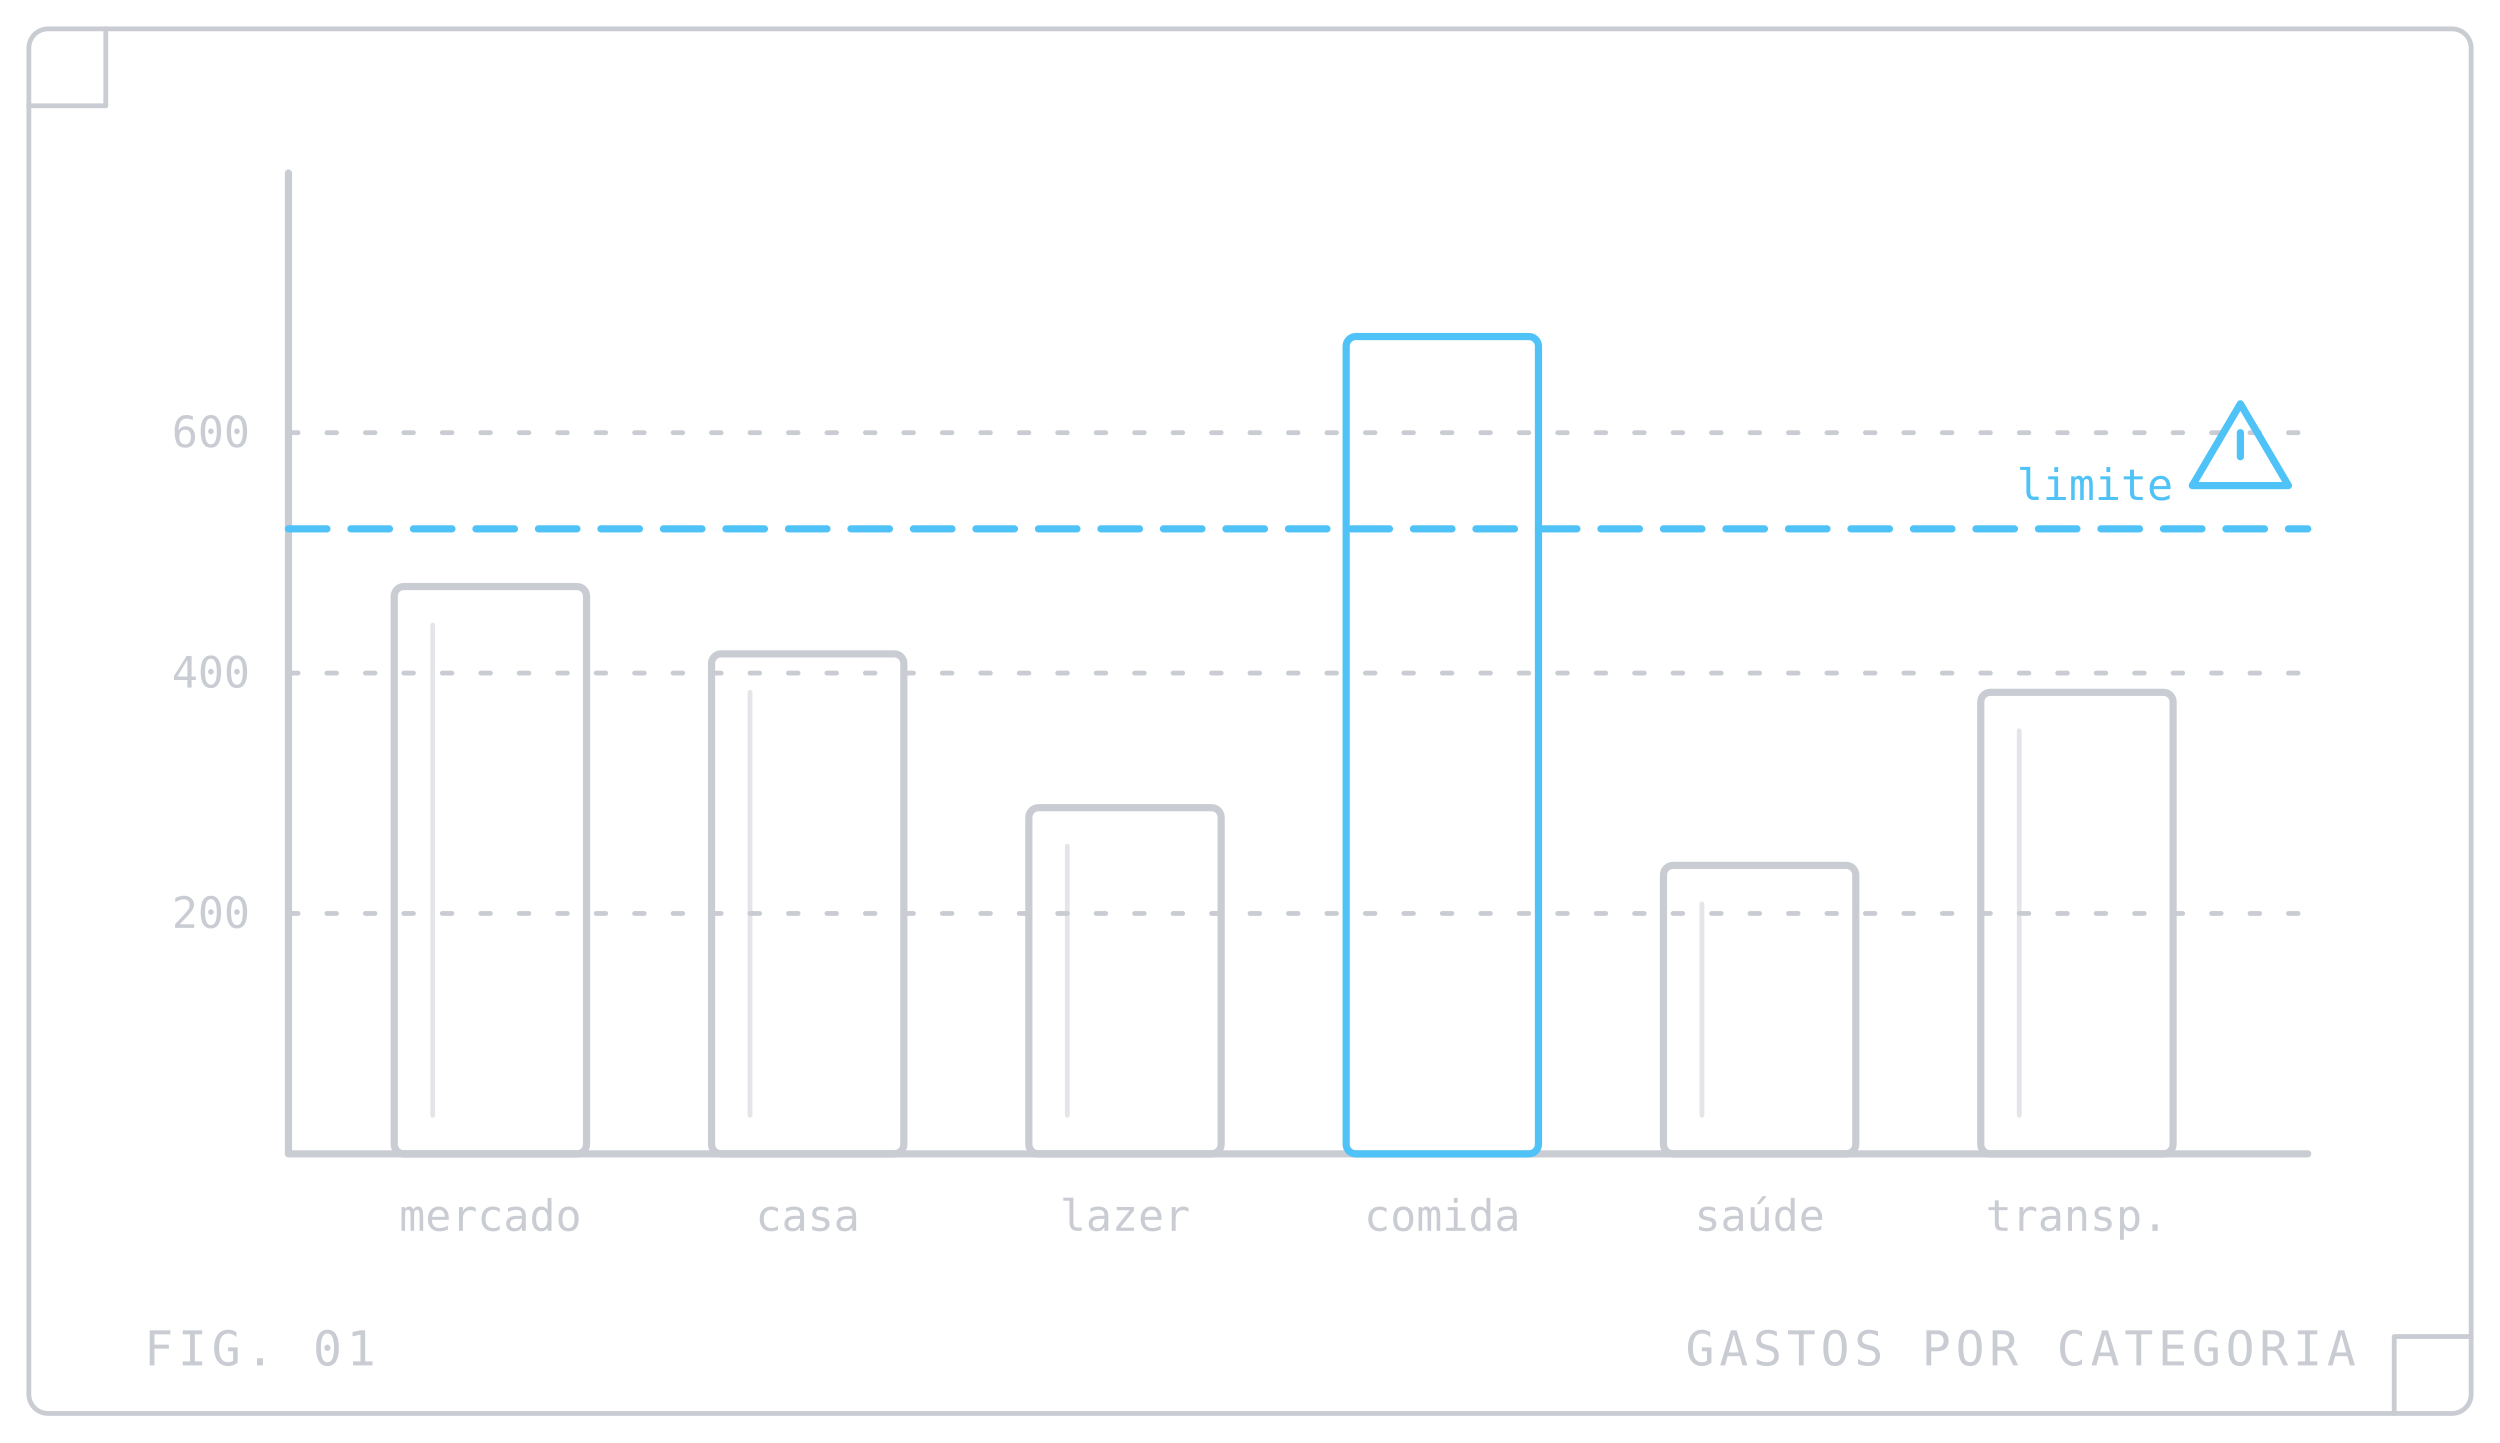
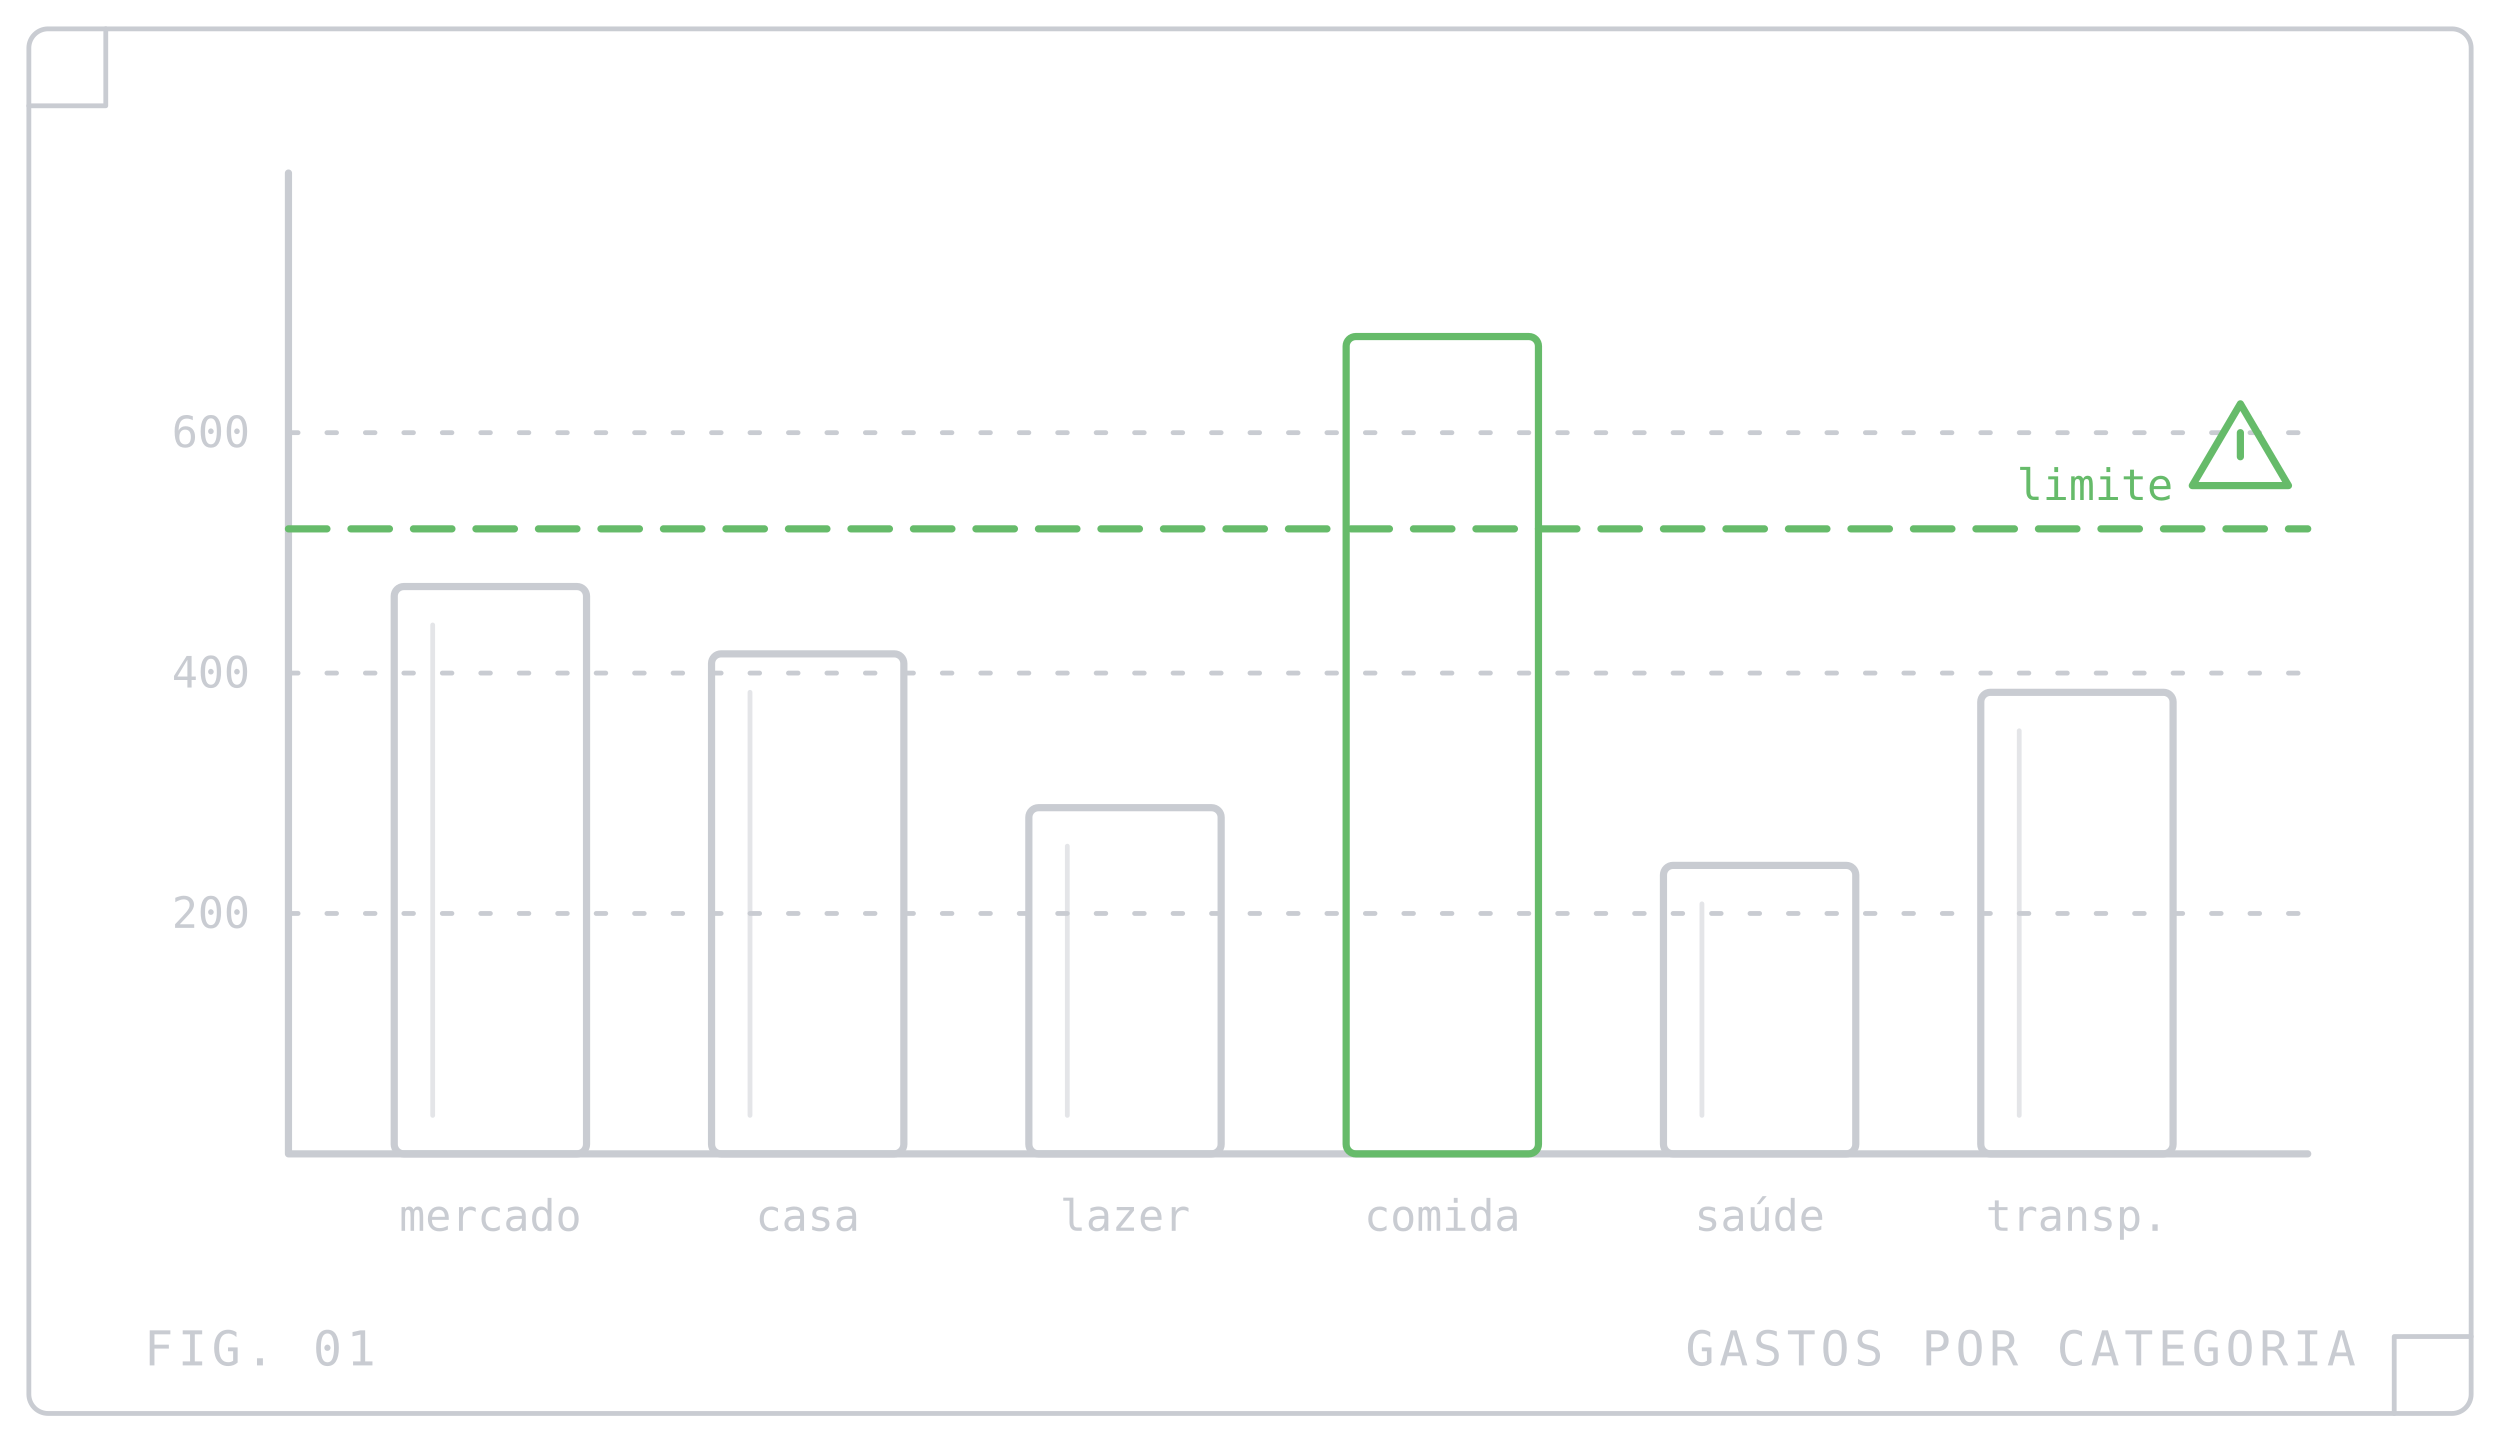
<svg xmlns="http://www.w3.org/2000/svg" viewBox="0 0 520 300" fill="none" stroke="#c9ccd2" stroke-width="1.5" stroke-linecap="round" stroke-linejoin="round" font-family="Fira Code, monospace">
  <rect x="6" y="6" width="508" height="288" rx="4" stroke-width="1" />
  <path d="M6 22h16M22 6v16M514 278h-16M498 294v-16" stroke-width="1" />
  <path d="M60 36v204h420" />
  <path d="M60 90h420" stroke-width="1" stroke-dasharray="2 6" />
  <path d="M60 140h420" stroke-width="1" stroke-dasharray="2 6" />
  <path d="M60 190h420" stroke-width="1" stroke-dasharray="2 6" />
  <rect x="82" y="122" width="40" height="118" rx="2" />
  <path d="M90 130v102" stroke-width="1" opacity=".5" />
  <text x="102" y="256" fill="#c9ccd2" stroke="none" font-size="9" text-anchor="middle">mercado</text>
  <rect x="148" y="136" width="40" height="104" rx="2" />
  <path d="M156 144v88" stroke-width="1" opacity=".5" />
  <text x="168" y="256" fill="#c9ccd2" stroke="none" font-size="9" text-anchor="middle">casa</text>
  <rect x="214" y="168" width="40" height="72" rx="2" />
  <path d="M222 176v56" stroke-width="1" opacity=".5" />
  <text x="234" y="256" fill="#c9ccd2" stroke="none" font-size="9" text-anchor="middle">lazer</text>
-   <rect x="280" y="70" width="40" height="170" rx="2" stroke="#4fc3f7" />
+   <rect x="280" y="70" width="40" height="170" rx="2" stroke="#66bb6a" />
  <text x="300" y="256" fill="#c9ccd2" stroke="none" font-size="9" text-anchor="middle">comida</text>
  <rect x="346" y="180" width="40" height="60" rx="2" />
  <path d="M354 188v44" stroke-width="1" opacity=".5" />
  <text x="366" y="256" fill="#c9ccd2" stroke="none" font-size="9" text-anchor="middle">saúde</text>
  <rect x="412" y="144" width="40" height="96" rx="2" />
  <path d="M420 152v80" stroke-width="1" opacity=".5" />
  <text x="432" y="256" fill="#c9ccd2" stroke="none" font-size="9" text-anchor="middle">transp.</text>
-   <path d="M60 110h420" stroke="#4fc3f7" stroke-dasharray="8 5" />
-   <path d="M466 84l10 17h-20z" stroke="#4fc3f7" />
-   <path d="M466 90v5" stroke="#4fc3f7" />
-   <text x="452" y="104" fill="#4fc3f7" stroke="none" font-size="9" text-anchor="end">limite</text>
+   <path d="M60 110h420" stroke="#66bb6a" stroke-dasharray="8 5" />
+   <path d="M466 84l10 17h-20z" stroke="#66bb6a" />
+   <path d="M466 90v5" stroke="#66bb6a" />
+   <text x="452" y="104" fill="#66bb6a" stroke="none" font-size="9" text-anchor="end">limite</text>
  <text x="52" y="93" fill="#c9ccd2" stroke="none" font-size="9" text-anchor="end">600</text>
  <text x="52" y="143" fill="#c9ccd2" stroke="none" font-size="9" text-anchor="end">400</text>
  <text x="52" y="193" fill="#c9ccd2" stroke="none" font-size="9" text-anchor="end">200</text>
  <g fill="#c9ccd2" stroke="none" font-size="10" letter-spacing="1">
    <text x="30" y="284">FIG. 01</text>
    <text x="490" y="284" text-anchor="end">GASTOS POR CATEGORIA</text>
  </g>
</svg>
